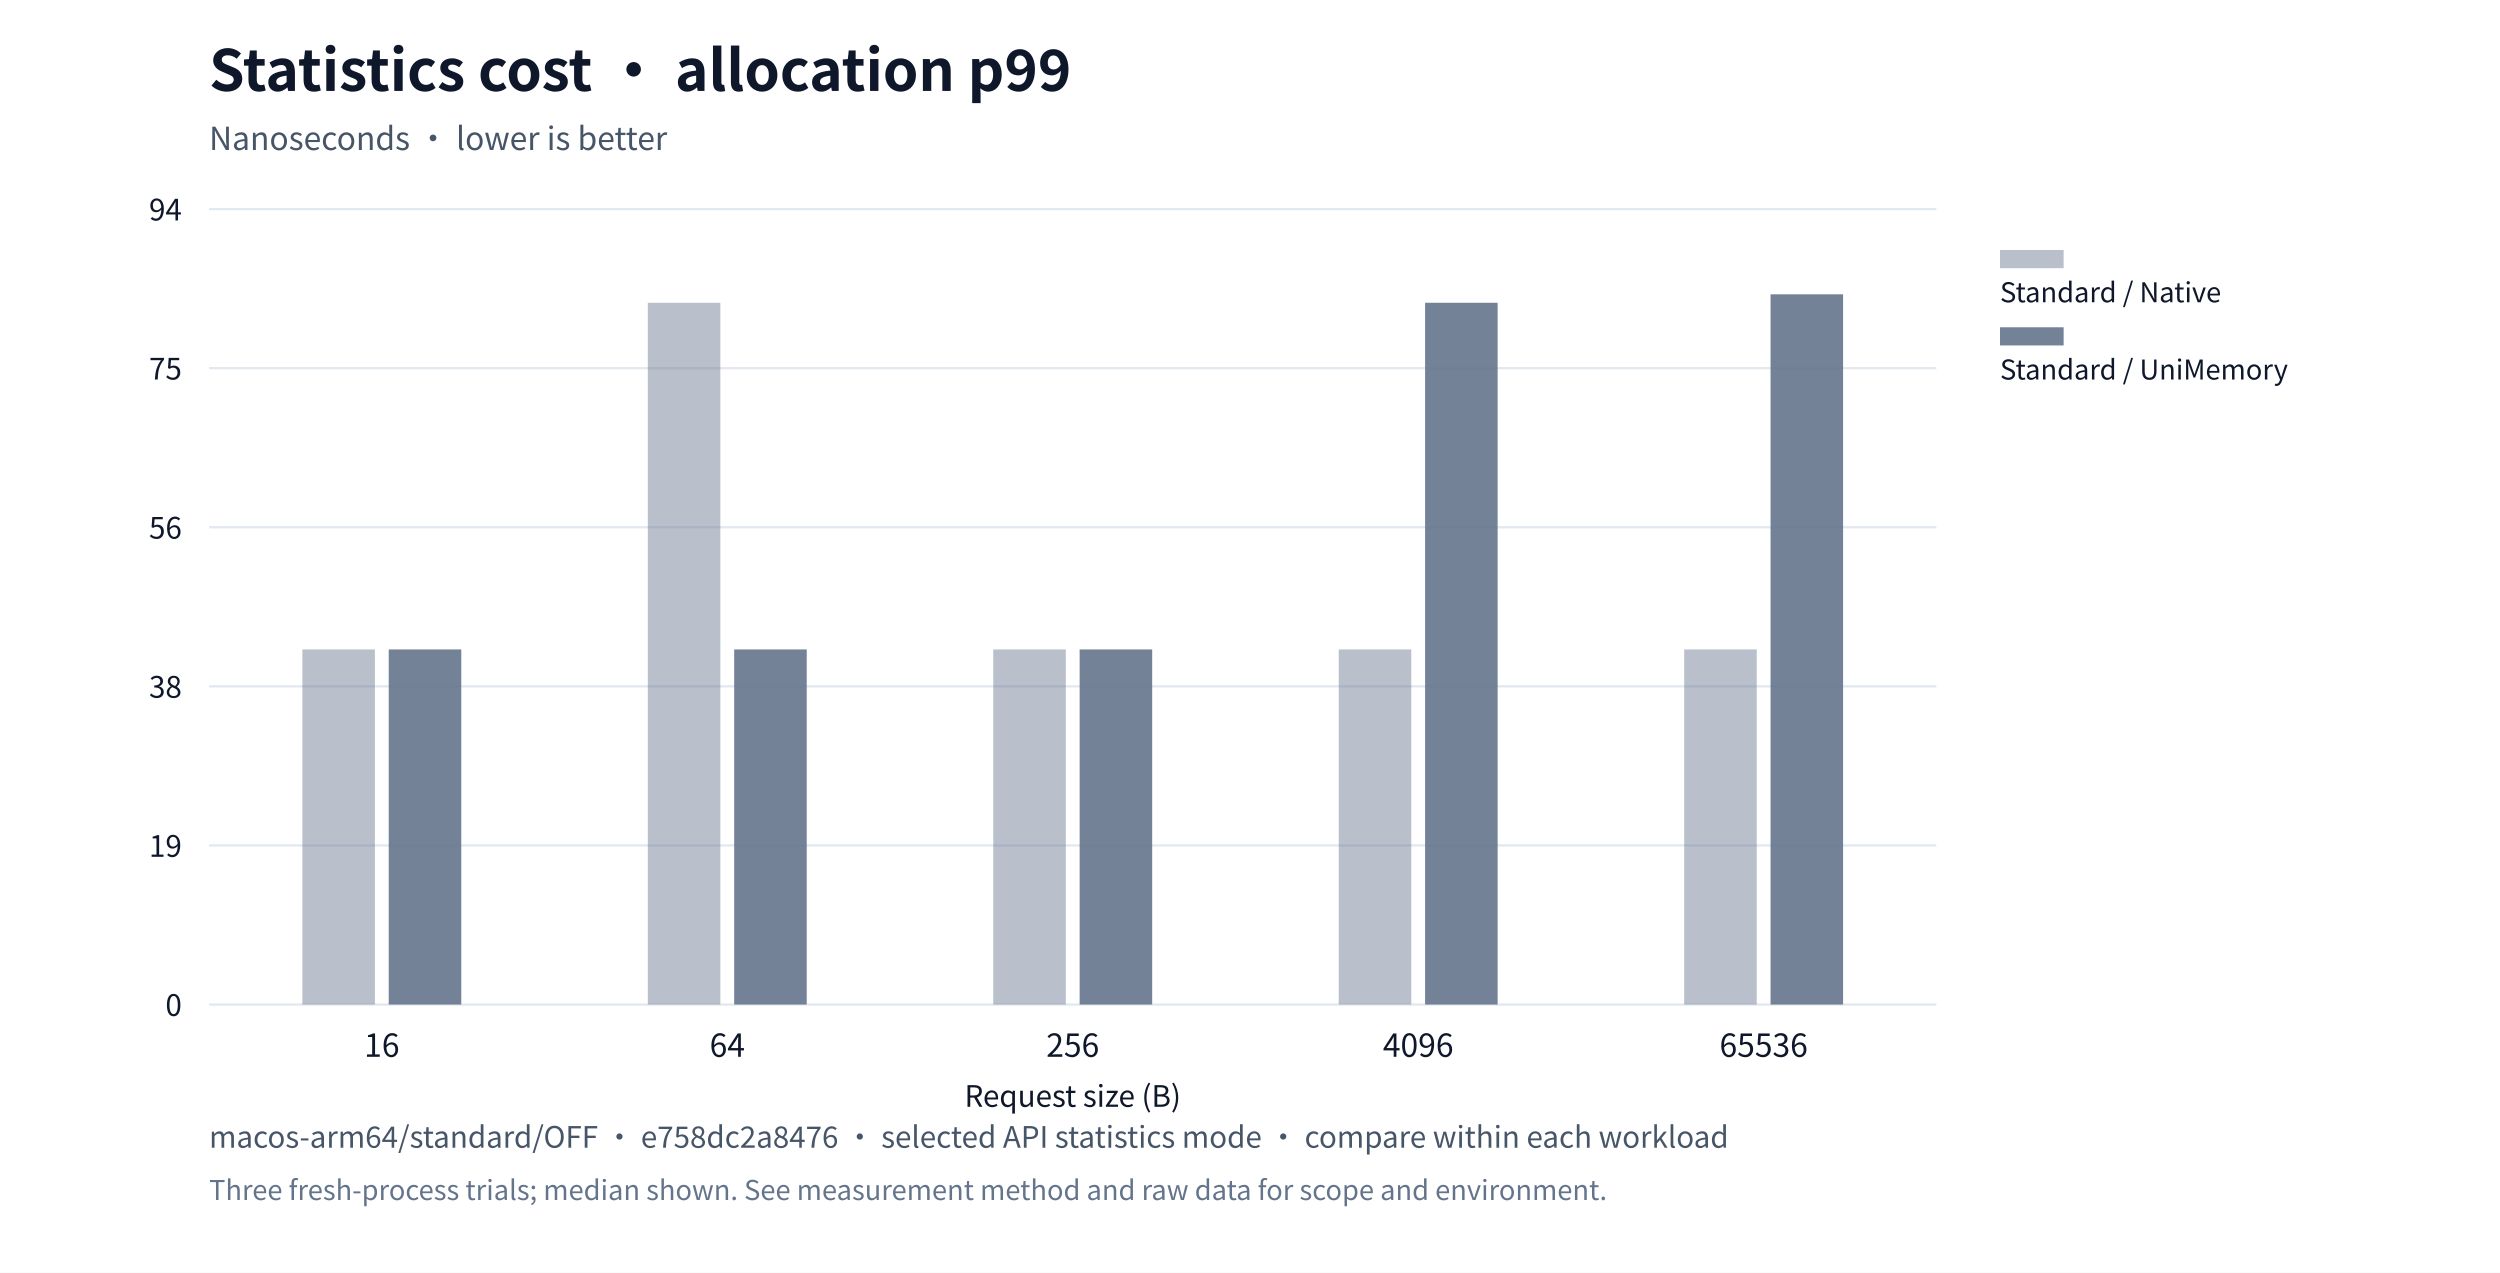
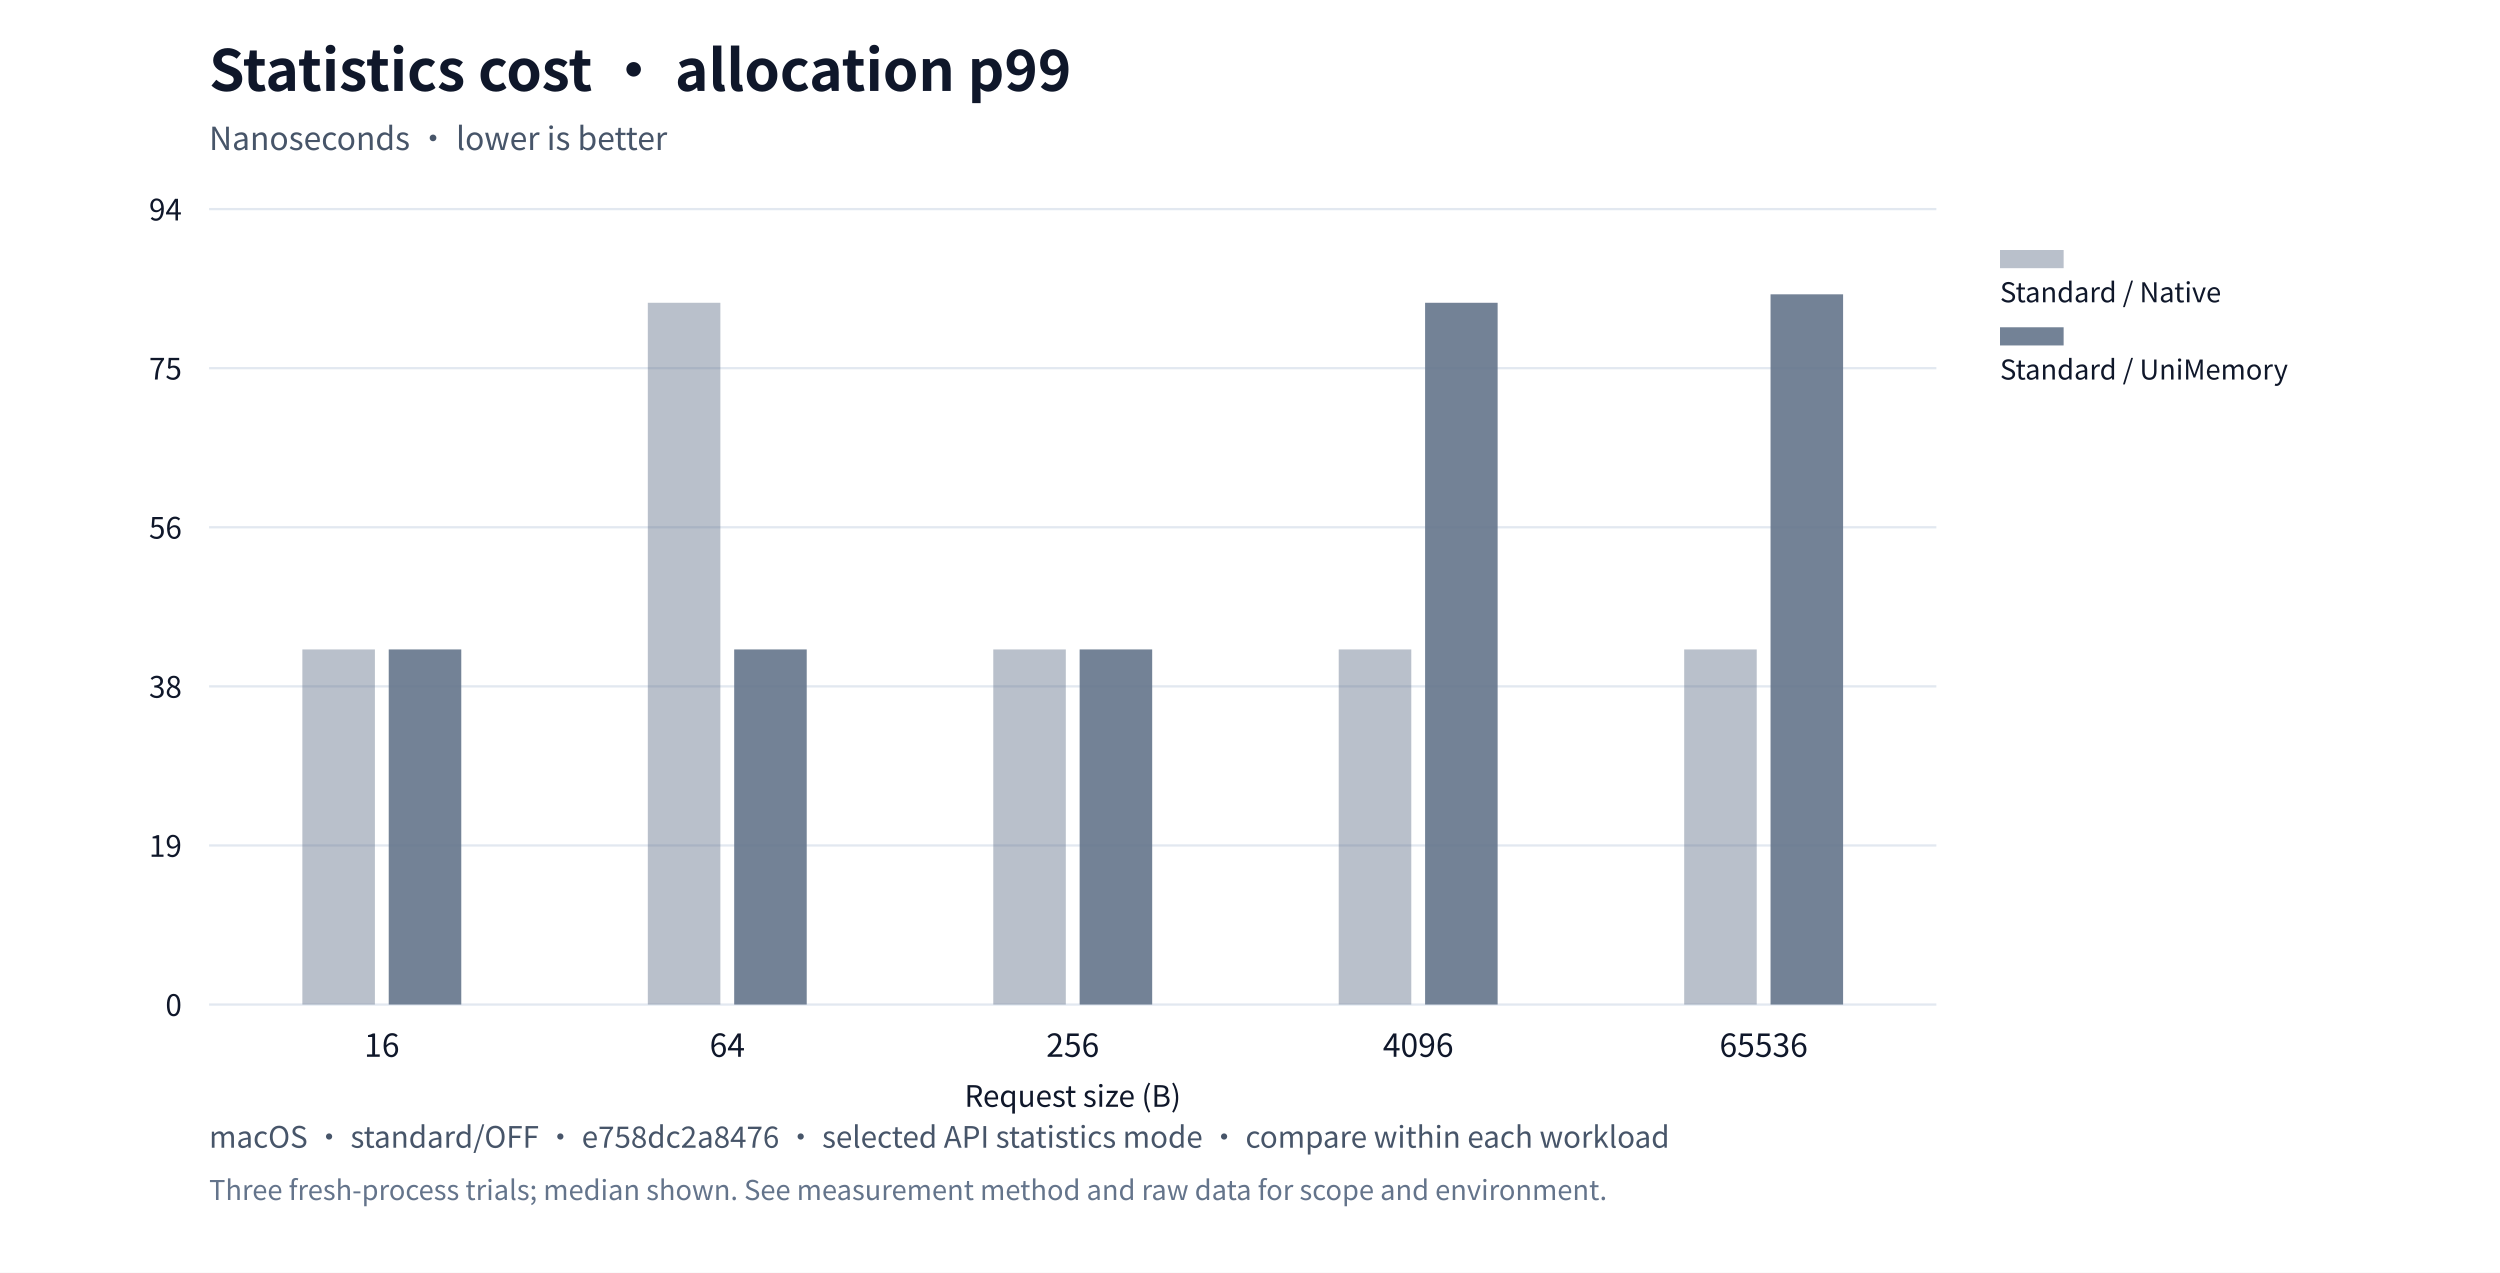
<svg xmlns="http://www.w3.org/2000/svg" xml:lang="en" viewBox="0 0 1100 560" role="img">
  <rect width="1100" height="560" fill="#ffffff" />
  <g font-family="system-ui,Segoe UI,Microsoft YaHei,PingFang SC,Noto Sans CJK SC,sans-serif" fill="#0f172a">
    <text x="92" y="40" font-size="25" font-weight="650">Statistics cost · allocation p99</text>
    <text x="92" y="66" font-size="14" fill="#475569">Nanoseconds · lower is better</text>
    <defs>
      <pattern id="standard-basic" width="6" height="6" patternUnits="userSpaceOnUse">
        <rect width="6" height="6" fill="#64748b" />
        <path d="M0,6L6,0" stroke="#ffffff" stroke-opacity="0.6" stroke-width="1.2" />
      </pattern>
      <pattern id="mimalloc-basic" width="6" height="6" patternUnits="userSpaceOnUse">
        <rect width="6" height="6" fill="#0284c7" />
        <path d="M0,6L6,0" stroke="#ffffff" stroke-opacity="0.6" stroke-width="1.2" />
      </pattern>
      <pattern id="jemalloc-basic" width="6" height="6" patternUnits="userSpaceOnUse">
        <rect width="6" height="6" fill="#d97706" />
        <path d="M0,6L6,0" stroke="#ffffff" stroke-opacity="0.6" stroke-width="1.2" />
      </pattern>
    </defs>
    <path d="M92,442.0h760" stroke="#e2e8f0" />
    <text x="80" y="447.0" text-anchor="end" font-size="13">0</text>
    <path d="M92,372.0h760" stroke="#e2e8f0" />
    <text x="80" y="377.0" text-anchor="end" font-size="13">19</text>
    <path d="M92,302.0h760" stroke="#e2e8f0" />
    <text x="80" y="307.0" text-anchor="end" font-size="13">38</text>
    <path d="M92,232.0h760" stroke="#e2e8f0" />
    <text x="80" y="237.0" text-anchor="end" font-size="13">56</text>
    <path d="M92,162.0h760" stroke="#e2e8f0" />
    <text x="80" y="167.0" text-anchor="end" font-size="13">75</text>
    <path d="M92,92.0h760" stroke="#e2e8f0" />
    <text x="80" y="97.0" text-anchor="end" font-size="13">94</text>
    <text x="168.0" y="465" text-anchor="middle" font-size="14">16</text>
    <text x="320.0" y="465" text-anchor="middle" font-size="14">64</text>
    <text x="472.0" y="465" text-anchor="middle" font-size="14">256</text>
    <text x="624.0" y="465" text-anchor="middle" font-size="14">4096</text>
    <text x="776.0" y="465" text-anchor="middle" font-size="14">65536</text>
    <rect data-path="native" x="133.04" y="285.75" width="31.92" height="156.25" fill="#64748b" opacity="0.45" />
    <rect data-path="native" x="285.04" y="133.22" width="31.92" height="308.78" fill="#64748b" opacity="0.45" />
    <rect data-path="native" x="437.04" y="285.75" width="31.92" height="156.25" fill="#64748b" opacity="0.45" />
    <rect data-path="native" x="589.04" y="285.75" width="31.92" height="156.25" fill="#64748b" opacity="0.45" />
    <rect data-path="native" x="741.04" y="285.75" width="31.92" height="156.25" fill="#64748b" opacity="0.45" />
    <rect data-path="native" x="880" y="110" width="28" height="8" fill="#64748b" opacity="0.45" />
    <text x="880" y="133" font-size="12">Standard / Native</text>
    <rect data-path="disabled" x="171.04" y="285.75" width="31.92" height="156.25" fill="#64748b" opacity="0.9" />
    <rect data-path="disabled" x="323.04" y="285.75" width="31.92" height="156.25" fill="#64748b" opacity="0.9" />
    <rect data-path="disabled" x="475.04" y="285.75" width="31.92" height="156.25" fill="#64748b" opacity="0.9" />
    <rect data-path="disabled" x="627.04" y="133.22" width="31.92" height="308.78" fill="#64748b" opacity="0.9" />
    <rect data-path="disabled" x="779.04" y="129.5" width="31.92" height="312.5" fill="#64748b" opacity="0.9" />
    <rect data-path="disabled" x="880" y="144" width="28" height="8" fill="#64748b" opacity="0.9" />
    <text x="880" y="167" font-size="12">Standard / UniMemory</text>
    <text x="472" y="487" text-anchor="middle" font-size="13">Request size (B)</text>
-     <text x="92" y="505" font-size="13" fill="#475569">macos-arm64/standard/OFF · e758dc2a8476 · selected API statistics mode · compare within each workload</text>
+     <text x="92" y="505" font-size="13" fill="#475569">macOS · standard/OFF · e758dc2a8476 · selected API statistics mode · compare within each workload</text>
    <text x="92" y="528" font-size="12" fill="#64748b">Three fresh-process trials; median shown. See measurement method and raw data for scope and environment.</text>
  </g>
</svg>
